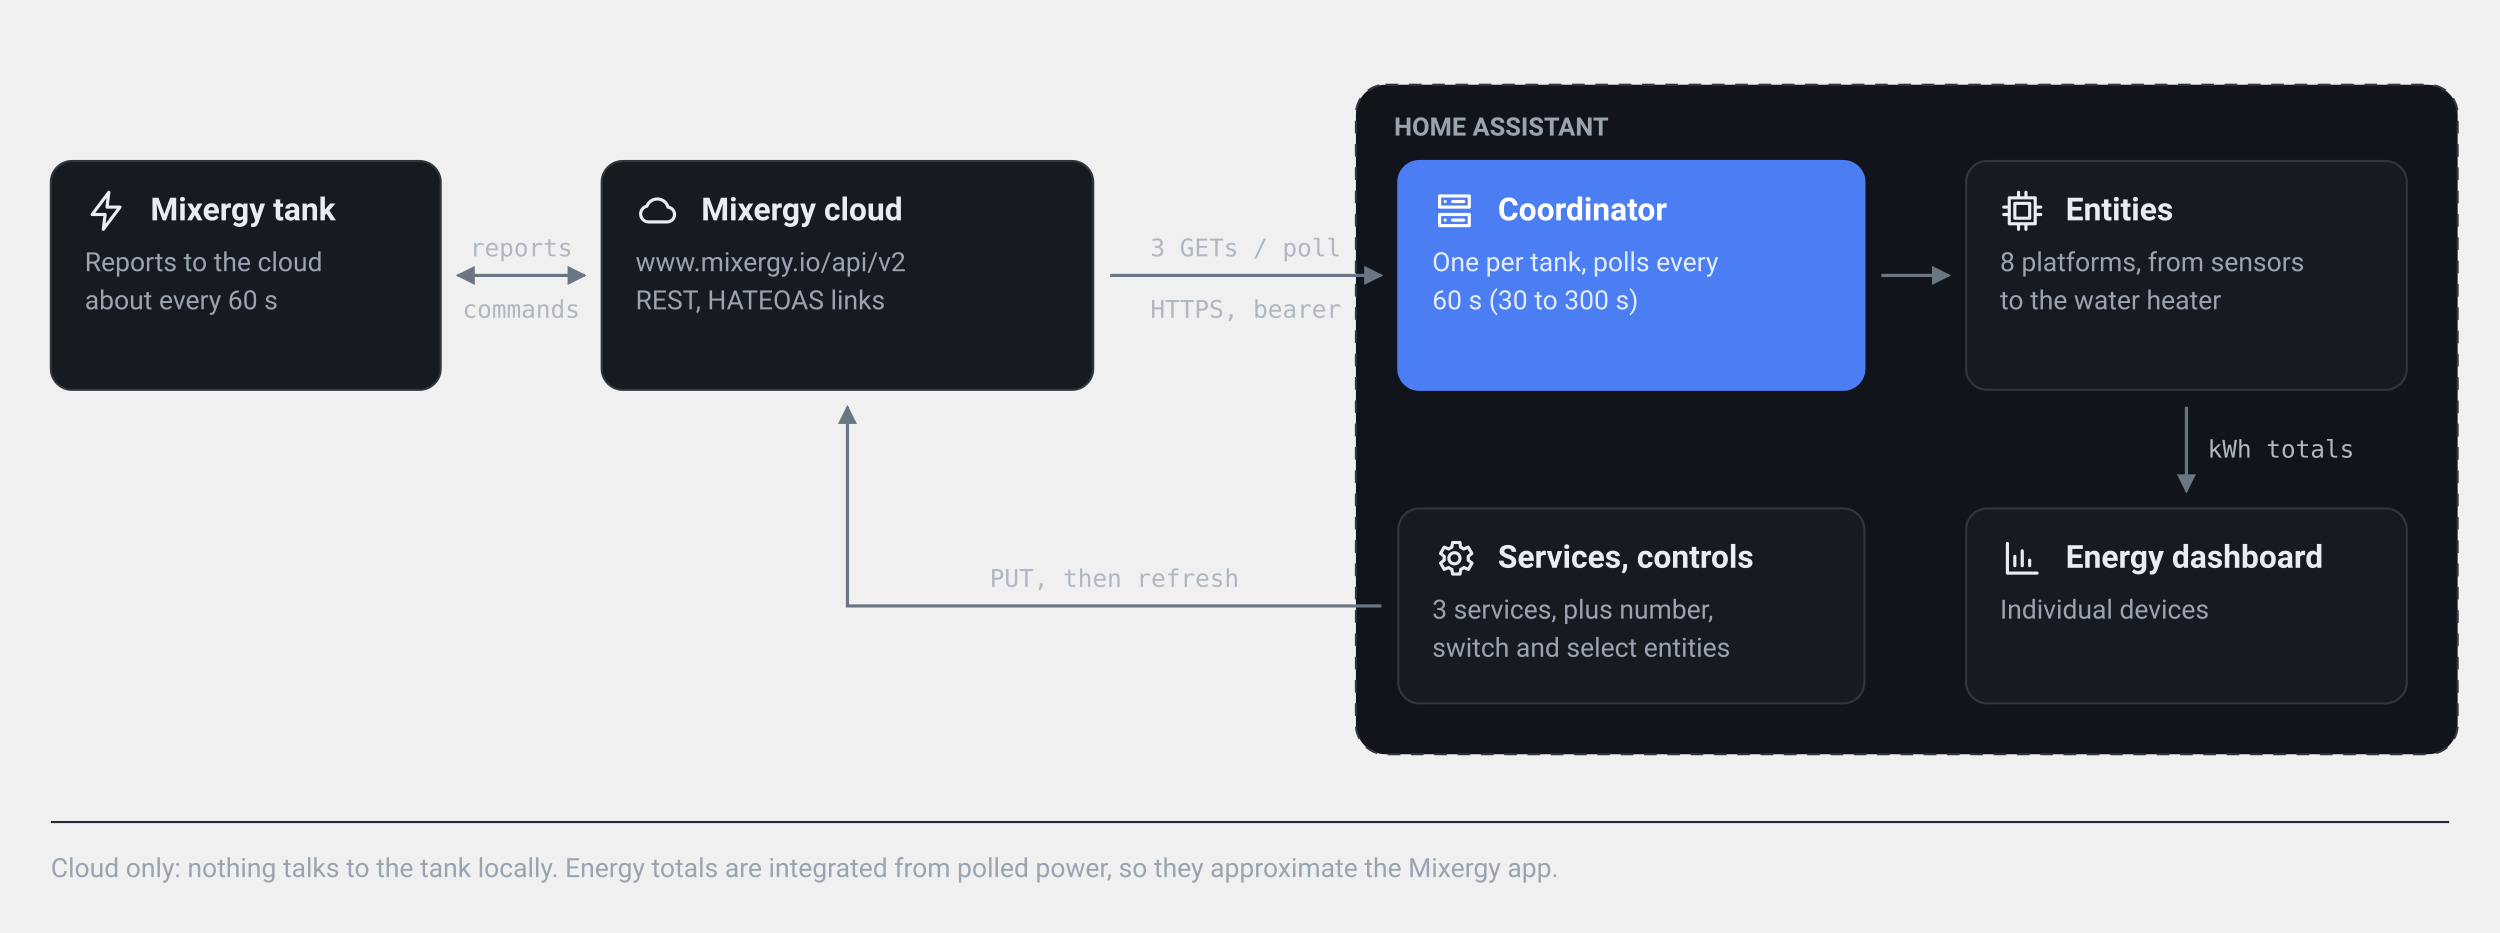
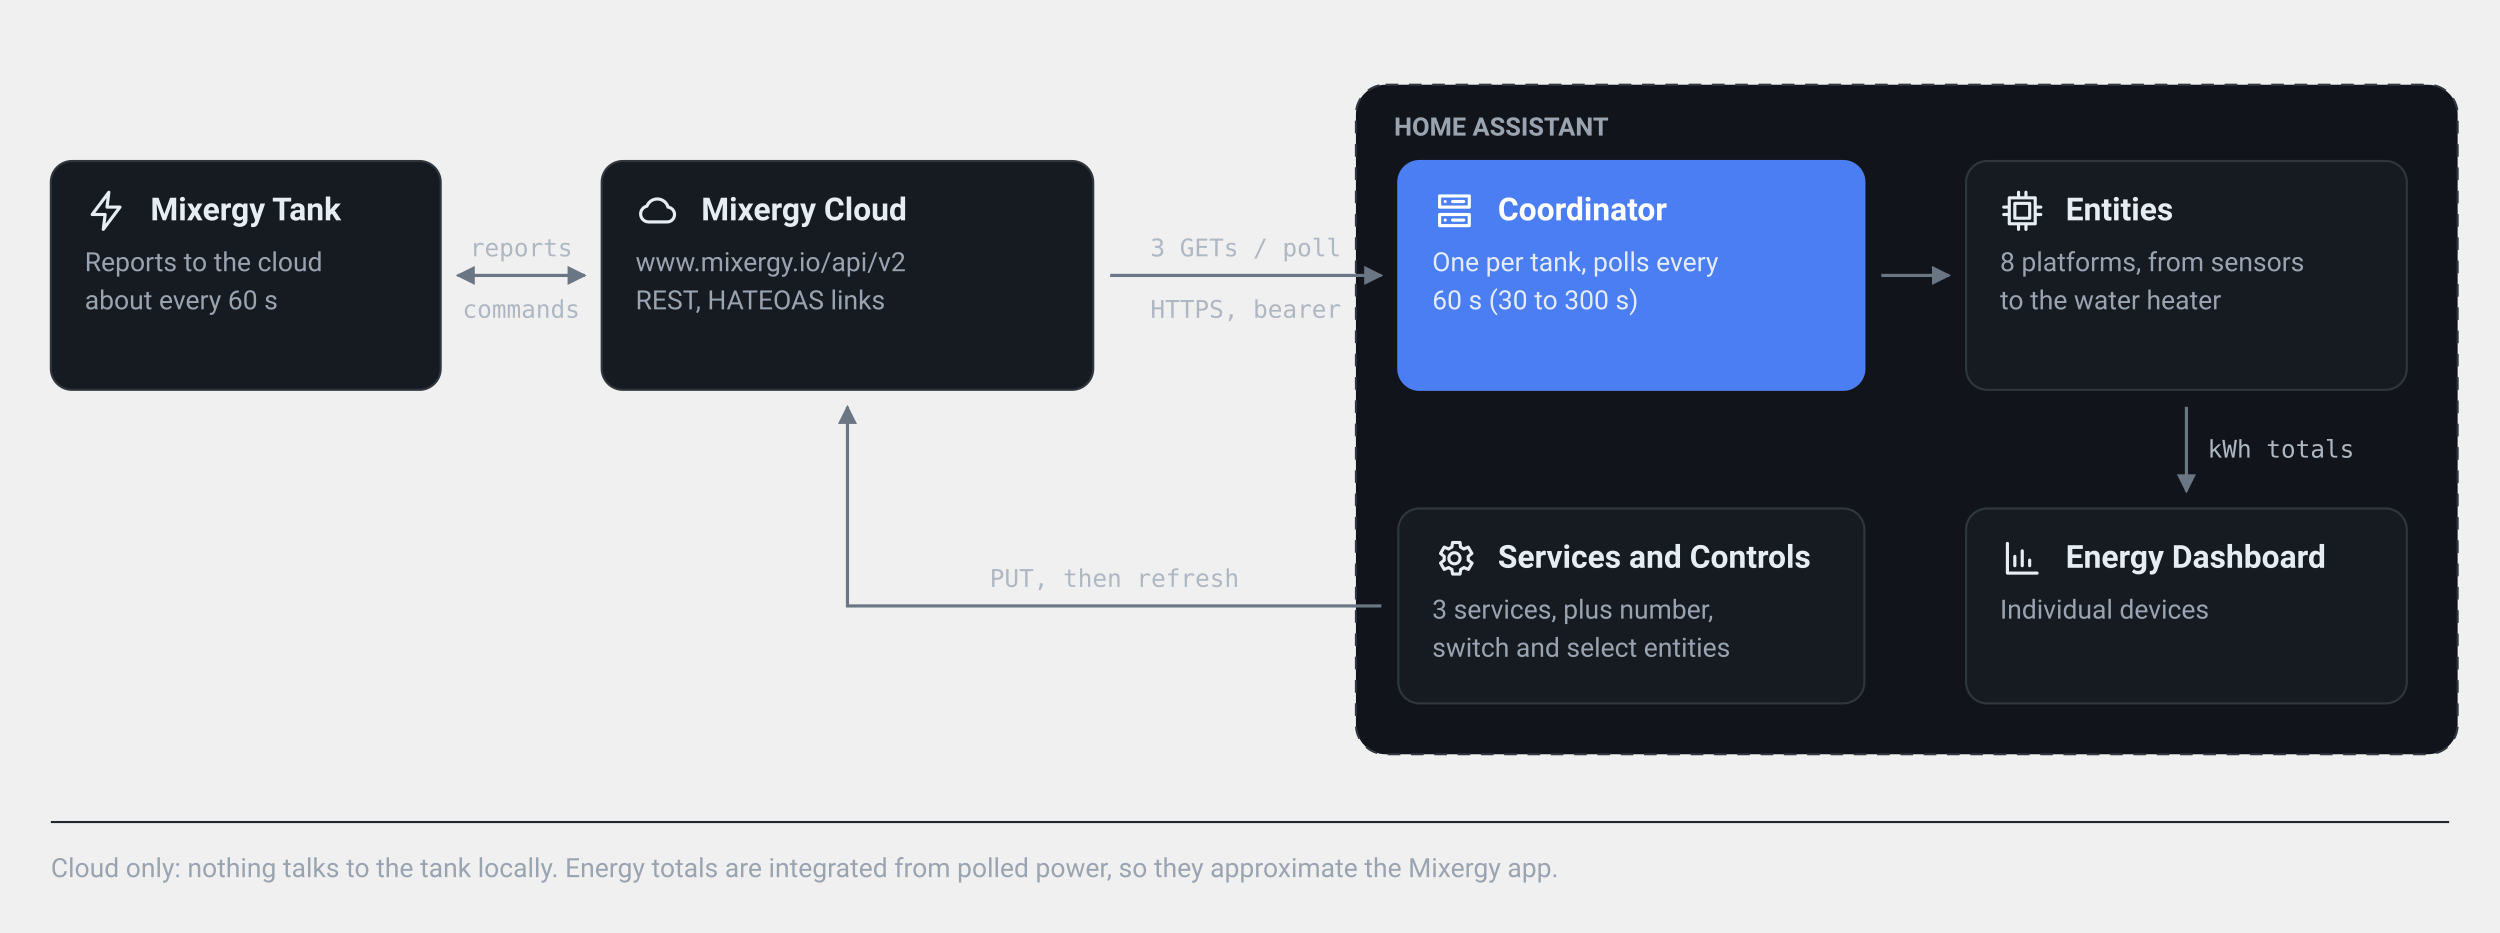
<svg xmlns="http://www.w3.org/2000/svg" viewBox="0 0 1180 440" width="1180" height="440" role="img" aria-label="The Mixergy tank reports to the Mixergy cloud. The integration's coordinator polls the cloud API over HTTPS and feeds the Home Assistant entities, which supply the Energy Dashboard. Services and controls write back to the cloud.">
  <defs>
    <marker id="a" viewBox="0 0 10 10" refX="9" refY="5" markerWidth="6" markerHeight="6" orient="auto-start-reverse">
      <path d="M0 0 10 5 0 10z" fill="#6b7684" />
    </marker>
    <marker id="b" viewBox="0 0 10 10" refX="1" refY="5" markerWidth="6" markerHeight="6" orient="auto">
      <path d="M10 0 0 5 10 10z" fill="#6b7684" />
    </marker>
  </defs>
  <rect x="640" y="40" width="520" height="316" rx="14" fill="#11151b" stroke="#30363d" stroke-width="1" stroke-dasharray="6 5" />
  <text x="658.0" y="64.0" font-family="system-ui,-apple-system,'Segoe UI',Roboto,Helvetica,Arial,sans-serif" font-size="12" fill="#9aa4b0" text-anchor="start" font-weight="600">HOME ASSISTANT</text>
  <rect x="24" y="76" width="184" height="108" rx="10" fill="#161b22" stroke="#30363d" stroke-width="1" />
  <g transform="translate(40.0,89.0) scale(0.875)" fill="none" stroke="#e6edf3" stroke-width="1.7" stroke-linecap="round" stroke-linejoin="round">
    <path d="M13 2 4 14h7l-1 8 9-12h-7z" />
  </g>
-   <text x="71.0" y="104.0" font-family="system-ui,-apple-system,'Segoe UI',Roboto,Helvetica,Arial,sans-serif" font-size="15" fill="#e6edf3" text-anchor="start" font-weight="600">Mixergy tank</text>
+   <text x="71.0" y="104.0" font-family="system-ui,-apple-system,'Segoe UI',Roboto,Helvetica,Arial,sans-serif" font-size="15" fill="#e6edf3" text-anchor="start" font-weight="600">Mixergy Tank</text>
  <text x="40.0" y="128.0" font-family="system-ui,-apple-system,'Segoe UI',Roboto,Helvetica,Arial,sans-serif" font-size="12.5" fill="#9aa4b0" text-anchor="start">Reports to the cloud</text>
  <text x="40.0" y="146.0" font-family="system-ui,-apple-system,'Segoe UI',Roboto,Helvetica,Arial,sans-serif" font-size="12.5" fill="#9aa4b0" text-anchor="start">about every 60 s</text>
  <rect x="284" y="76" width="232" height="108" rx="10" fill="#161b22" stroke="#30363d" stroke-width="1" />
  <g transform="translate(300.0,89.0) scale(0.875)" fill="none" stroke="#e6edf3" stroke-width="1.7" stroke-linecap="round" stroke-linejoin="round">
    <path d="M7 18h10a4 4 0 0 0 .5-7.97A6 6 0 0 0 6.1 9.5 4.3 4.3 0 0 0 7 18z" />
  </g>
-   <text x="331.0" y="104.0" font-family="system-ui,-apple-system,'Segoe UI',Roboto,Helvetica,Arial,sans-serif" font-size="15" fill="#e6edf3" text-anchor="start" font-weight="600">Mixergy cloud</text>
+   <text x="331.0" y="104.0" font-family="system-ui,-apple-system,'Segoe UI',Roboto,Helvetica,Arial,sans-serif" font-size="15" fill="#e6edf3" text-anchor="start" font-weight="600">Mixergy Cloud</text>
  <text x="300.0" y="128.0" font-family="system-ui,-apple-system,'Segoe UI',Roboto,Helvetica,Arial,sans-serif" font-size="12.5" fill="#9aa4b0" text-anchor="start">www.mixergy.io/api/v2</text>
  <text x="300.0" y="146.0" font-family="system-ui,-apple-system,'Segoe UI',Roboto,Helvetica,Arial,sans-serif" font-size="12.5" fill="#9aa4b0" text-anchor="start">REST, HATEOAS links</text>
  <rect x="660" y="76" width="220" height="108" rx="10" fill="#4c7ef3" stroke="#4c7ef3" stroke-width="1" />
  <g transform="translate(676.0,89.0) scale(0.875)" fill="none" stroke="#ffffff" stroke-width="1.7" stroke-linecap="round" stroke-linejoin="round">
    <path d="M4 4h16v6H4z M4 14h16v6H4z M7 7h.01 M7 17h.01 M11 7h6 M11 17h6" />
  </g>
  <text x="707.0" y="104.0" font-family="system-ui,-apple-system,'Segoe UI',Roboto,Helvetica,Arial,sans-serif" font-size="15" fill="#ffffff" text-anchor="start" font-weight="600">Coordinator</text>
  <text x="676.0" y="128.0" font-family="system-ui,-apple-system,'Segoe UI',Roboto,Helvetica,Arial,sans-serif" font-size="12.5" fill="#ffffff" text-anchor="start" opacity="0.85">One per tank, polls every</text>
  <text x="676.0" y="146.0" font-family="system-ui,-apple-system,'Segoe UI',Roboto,Helvetica,Arial,sans-serif" font-size="12.5" fill="#ffffff" text-anchor="start" opacity="0.85">60 s (30 to 300 s)</text>
  <rect x="928" y="76" width="208" height="108" rx="10" fill="#161b22" stroke="#30363d" stroke-width="1" />
  <g transform="translate(944.0,89.0) scale(0.875)" fill="none" stroke="#e6edf3" stroke-width="1.7" stroke-linecap="round" stroke-linejoin="round">
    <path d="M8 8h8v8H8z M5 5h14v14H5z M10 2v3 M14 2v3 M10 19v3 M14 19v3 M2 10h3 M2 14h3 M19 10h3 M19 14h3" />
  </g>
  <text x="975.0" y="104.0" font-family="system-ui,-apple-system,'Segoe UI',Roboto,Helvetica,Arial,sans-serif" font-size="15" fill="#e6edf3" text-anchor="start" font-weight="600">Entities</text>
  <text x="944.0" y="128.0" font-family="system-ui,-apple-system,'Segoe UI',Roboto,Helvetica,Arial,sans-serif" font-size="12.5" fill="#9aa4b0" text-anchor="start">8 platforms, from sensors</text>
  <text x="944.0" y="146.0" font-family="system-ui,-apple-system,'Segoe UI',Roboto,Helvetica,Arial,sans-serif" font-size="12.5" fill="#9aa4b0" text-anchor="start">to the water heater</text>
  <rect x="660" y="240" width="220" height="92" rx="10" fill="#161b22" stroke="#30363d" stroke-width="1" />
  <g transform="translate(676.0,253.0) scale(0.875)" fill="none" stroke="#e6edf3" stroke-width="1.7" stroke-linecap="round" stroke-linejoin="round">
    <path d="M12 15a3 3 0 1 0 0-6 3 3 0 0 0 0 6z M19.4 13a7.6 7.6 0 0 0 0-2l2-1.6-2-3.4-2.4 1a7.4 7.4 0 0 0-1.7-1L15 3.5h-4l-.4 2.5a7.4 7.4 0 0 0-1.7 1l-2.4-1-2 3.4 2 1.6a7.6 7.6 0 0 0 0 2l-2 1.6 2 3.4 2.4-1a7.4 7.4 0 0 0 1.7 1l.4 2.5h4l.4-2.5a7.4 7.4 0 0 0 1.7-1l2.4 1 2-3.4z" />
  </g>
-   <text x="707.0" y="268.0" font-family="system-ui,-apple-system,'Segoe UI',Roboto,Helvetica,Arial,sans-serif" font-size="15" fill="#e6edf3" text-anchor="start" font-weight="600">Services, controls</text>
+   <text x="707.0" y="268.0" font-family="system-ui,-apple-system,'Segoe UI',Roboto,Helvetica,Arial,sans-serif" font-size="15" fill="#e6edf3" text-anchor="start" font-weight="600">Services and Controls</text>
  <text x="676.0" y="292.0" font-family="system-ui,-apple-system,'Segoe UI',Roboto,Helvetica,Arial,sans-serif" font-size="12.5" fill="#9aa4b0" text-anchor="start">3 services, plus number,</text>
  <text x="676.0" y="310.0" font-family="system-ui,-apple-system,'Segoe UI',Roboto,Helvetica,Arial,sans-serif" font-size="12.5" fill="#9aa4b0" text-anchor="start">switch and select entities</text>
  <rect x="928" y="240" width="208" height="92" rx="10" fill="#161b22" stroke="#30363d" stroke-width="1" />
  <g transform="translate(944.0,253.0) scale(0.875)" fill="none" stroke="#e6edf3" stroke-width="1.7" stroke-linecap="round" stroke-linejoin="round">
    <path d="M4 20V4 M4 20h16 M8 16v-5 M12 16V8 M16 16v-3" />
  </g>
-   <text x="975.0" y="268.0" font-family="system-ui,-apple-system,'Segoe UI',Roboto,Helvetica,Arial,sans-serif" font-size="15" fill="#e6edf3" text-anchor="start" font-weight="600">Energy dashboard</text>
+   <text x="975.0" y="268.0" font-family="system-ui,-apple-system,'Segoe UI',Roboto,Helvetica,Arial,sans-serif" font-size="15" fill="#e6edf3" text-anchor="start" font-weight="600">Energy Dashboard</text>
  <text x="944.0" y="292.0" font-family="system-ui,-apple-system,'Segoe UI',Roboto,Helvetica,Arial,sans-serif" font-size="12.5" fill="#9aa4b0" text-anchor="start">Individual devices</text>
  <polyline points="216,130.0 276,130.0" fill="none" stroke="#6b7684" stroke-width="1.5" marker-end="url(#a)" marker-start="url(#b)" />
  <text x="246.0" y="121.0" font-family="ui-monospace,SFMono-Regular,'SF Mono',Menlo,Consolas,monospace" font-size="11.5" fill="#aeb7c2" text-anchor="middle">reports</text>
  <text x="246.0" y="150.0" font-family="ui-monospace,SFMono-Regular,'SF Mono',Menlo,Consolas,monospace" font-size="11.5" fill="#aeb7c2" text-anchor="middle">commands</text>
  <polyline points="524,130.0 652,130.0" fill="none" stroke="#6b7684" stroke-width="1.5" marker-end="url(#a)" />
  <text x="588.0" y="121.0" font-family="ui-monospace,SFMono-Regular,'SF Mono',Menlo,Consolas,monospace" font-size="11.5" fill="#aeb7c2" text-anchor="middle">3 GETs / poll</text>
  <text x="588.0" y="150.0" font-family="ui-monospace,SFMono-Regular,'SF Mono',Menlo,Consolas,monospace" font-size="11.5" fill="#aeb7c2" text-anchor="middle">HTTPS, bearer</text>
  <polyline points="888,130.0 920,130.0" fill="none" stroke="#6b7684" stroke-width="1.5" marker-end="url(#a)" />
  <polyline points="1032,192 1032,232" fill="none" stroke="#6b7684" stroke-width="1.5" marker-end="url(#a)" />
  <text x="1042.0" y="216.0" font-family="ui-monospace,SFMono-Regular,'SF Mono',Menlo,Consolas,monospace" font-size="11.5" fill="#aeb7c2" text-anchor="start">kWh totals</text>
  <polyline points="652,286.0 400,286.0 400,192" fill="none" stroke="#6b7684" stroke-width="1.5" marker-end="url(#a)" />
  <text x="526.0" y="277.0" font-family="ui-monospace,SFMono-Regular,'SF Mono',Menlo,Consolas,monospace" font-size="11.5" fill="#aeb7c2" text-anchor="middle">PUT, then refresh</text>
  <line x1="24" y1="388" x2="1156" y2="388" stroke="#232a33" stroke-width="1" />
  <text x="24.0" y="414.0" font-family="system-ui,-apple-system,'Segoe UI',Roboto,Helvetica,Arial,sans-serif" font-size="12.5" fill="#9aa4b0" text-anchor="start">Cloud only: nothing talks to the tank locally. Energy totals are integrated from polled power, so they approximate the Mixergy app.</text>
</svg>
